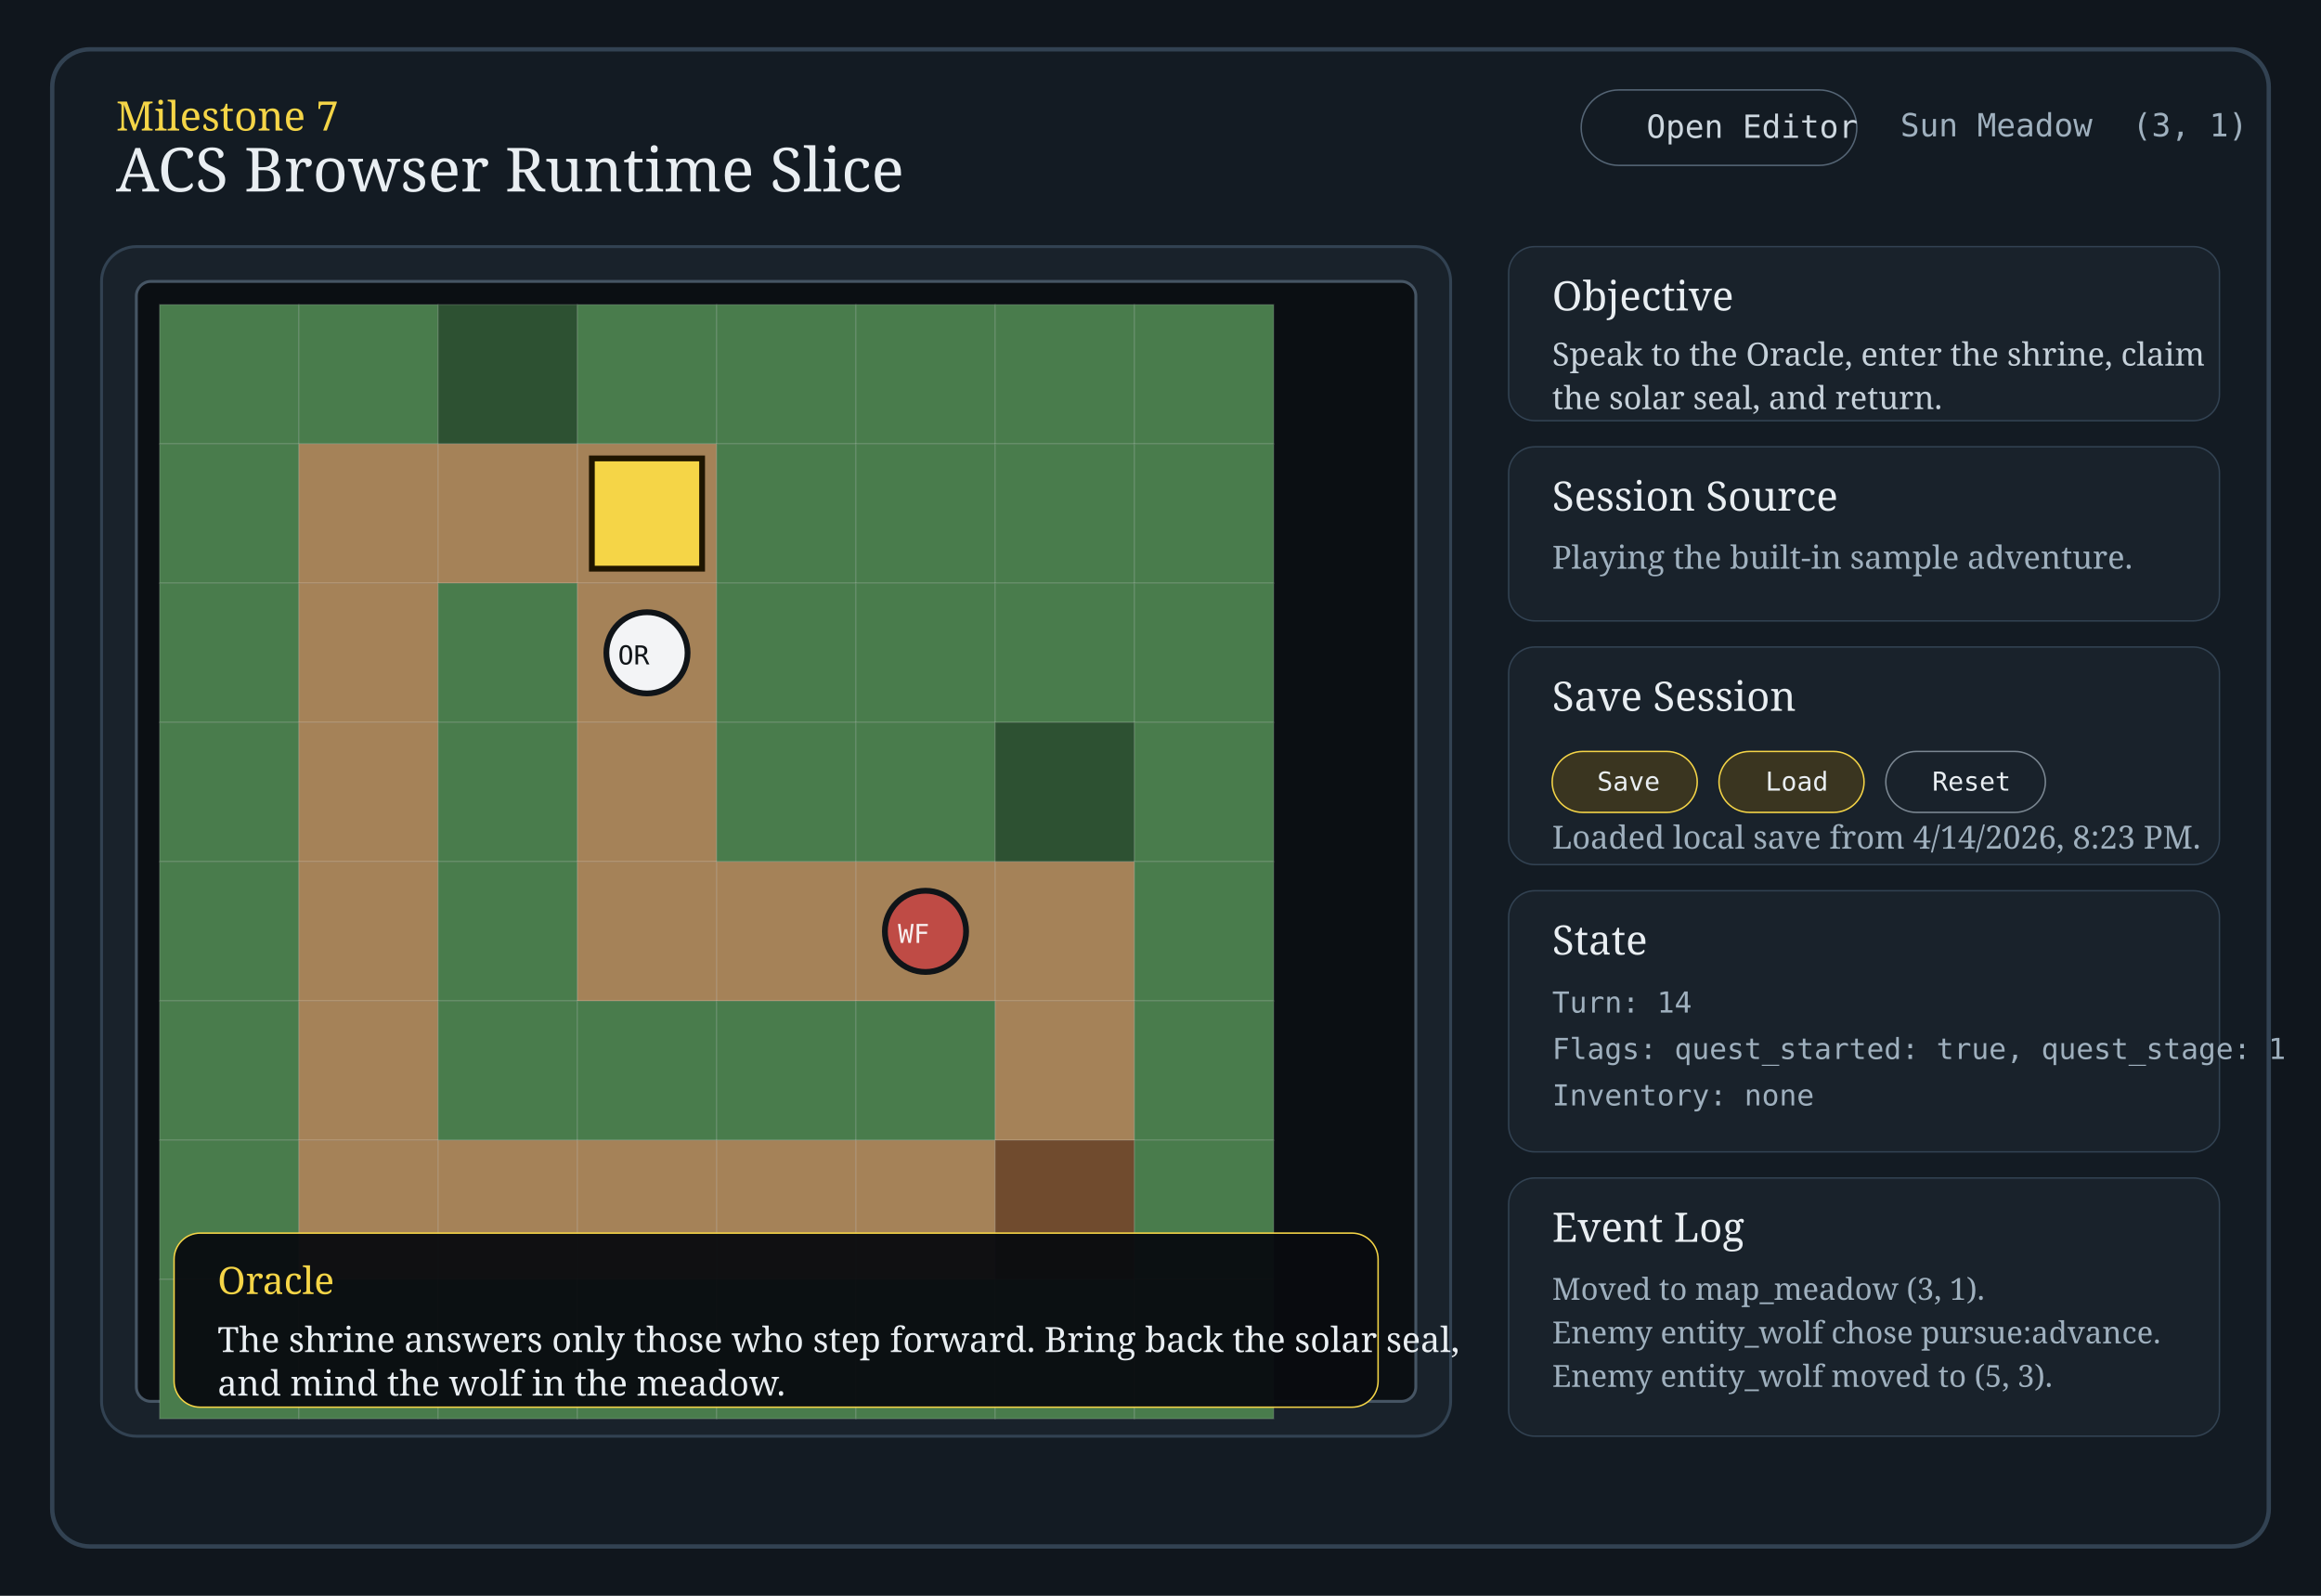
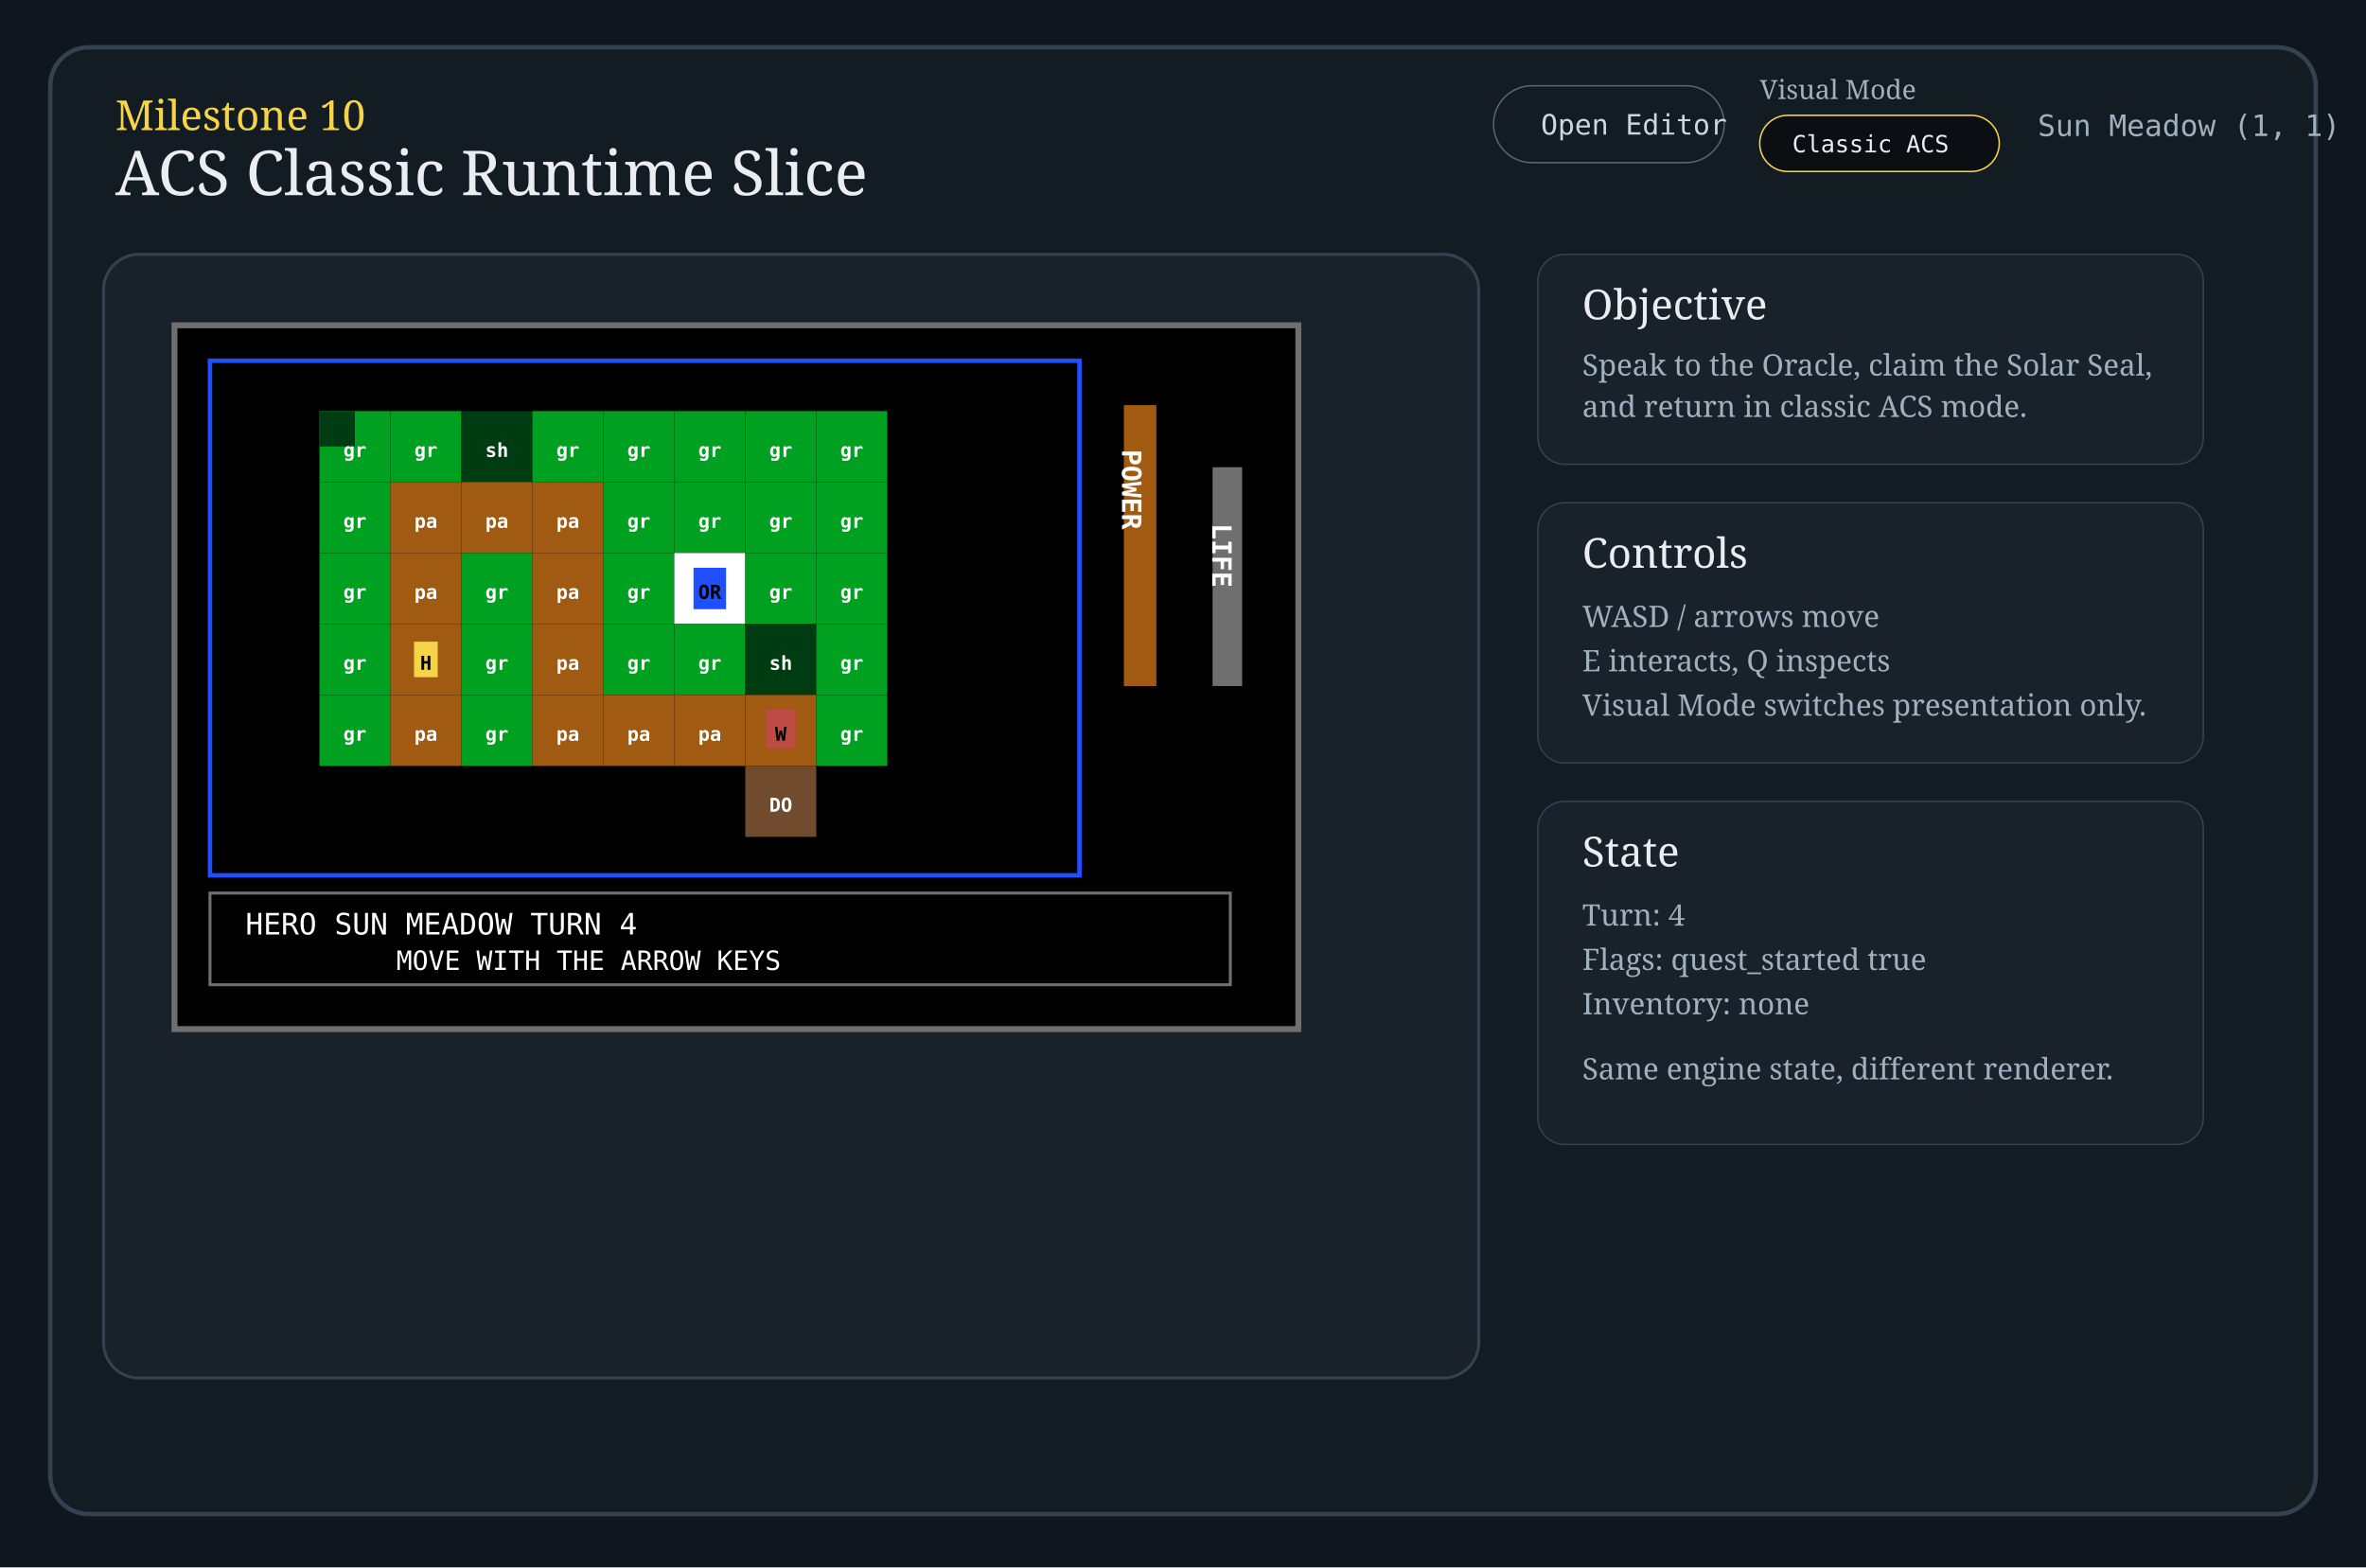
- <svg xmlns="http://www.w3.org/2000/svg" width="1600" height="1100" viewBox="0 0 1600 1100">
-   <rect width="1600" height="1100" fill="#10161d" />
-   <rect x="36" y="34" width="1528" height="1032" rx="26" fill="#131b23" stroke="#324252" stroke-width="3" />
-   <text x="80" y="90" fill="#f5d547" font-family="Georgia, serif" font-size="28">Milestone 7</text>
-   <text x="80" y="132" fill="#e9eef2" font-family="Georgia, serif" font-size="42">ACS Browser Runtime Slice</text>
-   <rect x="1090" y="62" width="190" height="52" rx="26" fill="none" stroke="#556575" />
-   <text x="1135" y="95" fill="#cdd7df" font-family="Cascadia Mono, Consolas, monospace" font-size="22">Open Editor</text>
-   <text x="1310" y="94" fill="#9fb0be" font-family="Cascadia Mono, Consolas, monospace" font-size="22">Sun Meadow</text>
-   <text x="1470" y="94" fill="#9fb0be" font-family="Cascadia Mono, Consolas, monospace" font-size="22">(3, 1)</text>
-   <rect x="70" y="170" width="930" height="820" rx="24" fill="#19222b" stroke="#324252" stroke-width="2" />
-   <rect x="94" y="194" width="882" height="772" rx="10" fill="#0b0f13" stroke="#465564" stroke-width="2" />
-   <g transform="translate(110,210)">
-     <g>
-       <rect x="0" y="0" width="96" height="96" fill="#497c4c" stroke="rgba(255,255,255,0.12)" />
-       <rect x="96" y="0" width="96" height="96" fill="#497c4c" stroke="rgba(255,255,255,0.12)" />
-       <rect x="192" y="0" width="96" height="96" fill="#2d5132" stroke="rgba(255,255,255,0.12)" />
-       <rect x="288" y="0" width="96" height="96" fill="#497c4c" stroke="rgba(255,255,255,0.12)" />
-       <rect x="384" y="0" width="96" height="96" fill="#497c4c" stroke="rgba(255,255,255,0.12)" />
-       <rect x="480" y="0" width="96" height="96" fill="#497c4c" stroke="rgba(255,255,255,0.12)" />
-       <rect x="576" y="0" width="96" height="96" fill="#497c4c" stroke="rgba(255,255,255,0.12)" />
-       <rect x="672" y="0" width="96" height="96" fill="#497c4c" stroke="rgba(255,255,255,0.12)" />
-       <rect x="0" y="96" width="96" height="96" fill="#497c4c" stroke="rgba(255,255,255,0.12)" />
-       <rect x="96" y="96" width="96" height="96" fill="#a58258" stroke="rgba(255,255,255,0.12)" />
-       <rect x="192" y="96" width="96" height="96" fill="#a58258" stroke="rgba(255,255,255,0.12)" />
-       <rect x="288" y="96" width="96" height="96" fill="#a58258" stroke="rgba(255,255,255,0.12)" />
-       <rect x="384" y="96" width="96" height="96" fill="#497c4c" stroke="rgba(255,255,255,0.12)" />
-       <rect x="480" y="96" width="96" height="96" fill="#497c4c" stroke="rgba(255,255,255,0.12)" />
-       <rect x="576" y="96" width="96" height="96" fill="#497c4c" stroke="rgba(255,255,255,0.12)" />
-       <rect x="672" y="96" width="96" height="96" fill="#497c4c" stroke="rgba(255,255,255,0.12)" />
-       <rect x="0" y="192" width="96" height="96" fill="#497c4c" stroke="rgba(255,255,255,0.12)" />
-       <rect x="96" y="192" width="96" height="96" fill="#a58258" stroke="rgba(255,255,255,0.12)" />
-       <rect x="192" y="192" width="96" height="96" fill="#497c4c" stroke="rgba(255,255,255,0.12)" />
-       <rect x="288" y="192" width="96" height="96" fill="#a58258" stroke="rgba(255,255,255,0.12)" />
-       <rect x="384" y="192" width="96" height="96" fill="#497c4c" stroke="rgba(255,255,255,0.12)" />
-       <rect x="480" y="192" width="96" height="96" fill="#497c4c" stroke="rgba(255,255,255,0.12)" />
-       <rect x="576" y="192" width="96" height="96" fill="#497c4c" stroke="rgba(255,255,255,0.12)" />
-       <rect x="672" y="192" width="96" height="96" fill="#497c4c" stroke="rgba(255,255,255,0.12)" />
-       <rect x="0" y="288" width="96" height="96" fill="#497c4c" stroke="rgba(255,255,255,0.12)" />
-       <rect x="96" y="288" width="96" height="96" fill="#a58258" stroke="rgba(255,255,255,0.12)" />
-       <rect x="192" y="288" width="96" height="96" fill="#497c4c" stroke="rgba(255,255,255,0.12)" />
-       <rect x="288" y="288" width="96" height="96" fill="#a58258" stroke="rgba(255,255,255,0.12)" />
-       <rect x="384" y="288" width="96" height="96" fill="#497c4c" stroke="rgba(255,255,255,0.12)" />
-       <rect x="480" y="288" width="96" height="96" fill="#497c4c" stroke="rgba(255,255,255,0.12)" />
-       <rect x="576" y="288" width="96" height="96" fill="#2d5132" stroke="rgba(255,255,255,0.12)" />
-       <rect x="672" y="288" width="96" height="96" fill="#497c4c" stroke="rgba(255,255,255,0.12)" />
-       <rect x="0" y="384" width="96" height="96" fill="#497c4c" stroke="rgba(255,255,255,0.12)" />
-       <rect x="96" y="384" width="96" height="96" fill="#a58258" stroke="rgba(255,255,255,0.12)" />
-       <rect x="192" y="384" width="96" height="96" fill="#497c4c" stroke="rgba(255,255,255,0.12)" />
-       <rect x="288" y="384" width="96" height="96" fill="#a58258" stroke="rgba(255,255,255,0.12)" />
-       <rect x="384" y="384" width="96" height="96" fill="#a58258" stroke="rgba(255,255,255,0.12)" />
-       <rect x="480" y="384" width="96" height="96" fill="#a58258" stroke="rgba(255,255,255,0.12)" />
-       <rect x="576" y="384" width="96" height="96" fill="#a58258" stroke="rgba(255,255,255,0.12)" />
-       <rect x="672" y="384" width="96" height="96" fill="#497c4c" stroke="rgba(255,255,255,0.12)" />
-       <rect x="0" y="480" width="96" height="96" fill="#497c4c" stroke="rgba(255,255,255,0.12)" />
-       <rect x="96" y="480" width="96" height="96" fill="#a58258" stroke="rgba(255,255,255,0.12)" />
-       <rect x="192" y="480" width="96" height="96" fill="#497c4c" stroke="rgba(255,255,255,0.12)" />
-       <rect x="288" y="480" width="96" height="96" fill="#497c4c" stroke="rgba(255,255,255,0.12)" />
-       <rect x="384" y="480" width="96" height="96" fill="#497c4c" stroke="rgba(255,255,255,0.12)" />
-       <rect x="480" y="480" width="96" height="96" fill="#497c4c" stroke="rgba(255,255,255,0.12)" />
-       <rect x="576" y="480" width="96" height="96" fill="#a58258" stroke="rgba(255,255,255,0.12)" />
-       <rect x="672" y="480" width="96" height="96" fill="#497c4c" stroke="rgba(255,255,255,0.12)" />
-       <rect x="0" y="576" width="96" height="96" fill="#497c4c" stroke="rgba(255,255,255,0.12)" />
-       <rect x="96" y="576" width="96" height="96" fill="#a58258" stroke="rgba(255,255,255,0.12)" />
-       <rect x="192" y="576" width="96" height="96" fill="#a58258" stroke="rgba(255,255,255,0.12)" />
-       <rect x="288" y="576" width="96" height="96" fill="#a58258" stroke="rgba(255,255,255,0.12)" />
-       <rect x="384" y="576" width="96" height="96" fill="#a58258" stroke="rgba(255,255,255,0.12)" />
-       <rect x="480" y="576" width="96" height="96" fill="#a58258" stroke="rgba(255,255,255,0.12)" />
-       <rect x="576" y="576" width="96" height="96" fill="#704b2e" stroke="rgba(255,255,255,0.12)" />
-       <rect x="672" y="576" width="96" height="96" fill="#497c4c" stroke="rgba(255,255,255,0.12)" />
-       <rect x="0" y="672" width="96" height="96" fill="#497c4c" stroke="rgba(255,255,255,0.12)" />
-       <rect x="96" y="672" width="96" height="96" fill="#497c4c" stroke="rgba(255,255,255,0.12)" />
-       <rect x="192" y="672" width="96" height="96" fill="#497c4c" stroke="rgba(255,255,255,0.12)" />
-       <rect x="288" y="672" width="96" height="96" fill="#497c4c" stroke="rgba(255,255,255,0.12)" />
-       <rect x="384" y="672" width="96" height="96" fill="#497c4c" stroke="rgba(255,255,255,0.12)" />
-       <rect x="480" y="672" width="96" height="96" fill="#497c4c" stroke="rgba(255,255,255,0.12)" />
-       <rect x="576" y="672" width="96" height="96" fill="#497c4c" stroke="rgba(255,255,255,0.12)" />
-       <rect x="672" y="672" width="96" height="96" fill="#497c4c" stroke="rgba(255,255,255,0.12)" />
-     </g>
-     <circle cx="336" cy="240" r="28" fill="#f3f4f6" stroke="#101418" stroke-width="4" />
-     <text x="316" y="248" fill="#101418" font-family="Cascadia Mono, Consolas, monospace" font-size="18">OR</text>
-     <circle cx="528" cy="432" r="28" fill="#bf4b45" stroke="#101418" stroke-width="4" />
-     <text x="509" y="440" fill="#f7efef" font-family="Cascadia Mono, Consolas, monospace" font-size="18">WF</text>
-     <rect x="298" y="106" width="76" height="76" fill="#f5d547" stroke="#1f1500" stroke-width="4" />
+ <svg xmlns="http://www.w3.org/2000/svg" width="1600" height="1060" viewBox="0 0 1600 1060">
+   <rect width="1600" height="1060" fill="#10161d" />
+   <rect x="34" y="32" width="1532" height="992" rx="26" fill="#131b23" stroke="#324252" stroke-width="3" />
+   <text x="78" y="88" fill="#f5d547" font-family="Georgia, serif" font-size="28">Milestone 10</text>
+   <text x="78" y="132" fill="#e9eef2" font-family="Georgia, serif" font-size="42">ACS Classic Runtime Slice</text>
+   <rect x="1010" y="58" width="156" height="52" rx="26" fill="none" stroke="#556575" />
+   <text x="1042" y="91" fill="#cdd7df" font-family="Cascadia Mono, Consolas, monospace" font-size="19">Open Editor</text>
+   <text x="1190" y="67" fill="#9fb0be" font-family="Georgia, serif" font-size="18">Visual Mode</text>
+   <rect x="1190" y="78" width="162" height="38" rx="19" fill="#0b0f13" stroke="#f5d547" />
+   <text x="1212" y="103" fill="#e9eef2" font-family="Cascadia Mono, Consolas, monospace" font-size="16">Classic ACS</text>
+   <text x="1378" y="92" fill="#9fb0be" font-family="Cascadia Mono, Consolas, monospace" font-size="20">Sun Meadow  (1, 1)</text>
+   <rect x="70" y="172" width="930" height="760" rx="24" fill="#19222b" stroke="#324252" stroke-width="2" />
+   <rect x="118" y="220" width="760" height="476" fill="#000" stroke="#6f6f6f" stroke-width="4" />
+   <rect x="142" y="244" width="588" height="348" fill="#000" stroke="#1f4fff" stroke-width="3" />
+   <g transform="translate(216,278)" font-family="Cascadia Mono, Consolas, monospace" font-size="13" font-weight="700" text-anchor="middle">
+     <rect x="0" y="0" width="48" height="48" fill="#00a020" />
+     <rect x="0" y="0" width="24" height="24" fill="#003c12" />
+     <text x="24" y="31" fill="#fff">gr</text>
+     <rect x="48" y="0" width="48" height="48" fill="#00a020" />
+     <text x="72" y="31" fill="#fff">gr</text>
+     <rect x="96" y="0" width="48" height="48" fill="#003c12" />
+     <text x="120" y="31" fill="#fff">sh</text>
+     <rect x="144" y="0" width="48" height="48" fill="#00a020" />
+     <text x="168" y="31" fill="#fff">gr</text>
+     <rect x="192" y="0" width="48" height="48" fill="#00a020" />
+     <text x="216" y="31" fill="#fff">gr</text>
+     <rect x="240" y="0" width="48" height="48" fill="#00a020" />
+     <text x="264" y="31" fill="#fff">gr</text>
+     <rect x="288" y="0" width="48" height="48" fill="#00a020" />
+     <text x="312" y="31" fill="#fff">gr</text>
+     <rect x="336" y="0" width="48" height="48" fill="#00a020" />
+     <text x="360" y="31" fill="#fff">gr</text>
+     <rect x="0" y="48" width="48" height="48" fill="#00a020" />
+     <text x="24" y="79" fill="#fff">gr</text>
+     <rect x="48" y="48" width="48" height="48" fill="#a15a12" />
+     <text x="72" y="79" fill="#fff">pa</text>
+     <rect x="96" y="48" width="48" height="48" fill="#a15a12" />
+     <text x="120" y="79" fill="#fff">pa</text>
+     <rect x="144" y="48" width="48" height="48" fill="#a15a12" />
+     <text x="168" y="79" fill="#fff">pa</text>
+     <rect x="192" y="48" width="48" height="48" fill="#00a020" />
+     <text x="216" y="79" fill="#fff">gr</text>
+     <rect x="240" y="48" width="48" height="48" fill="#00a020" />
+     <text x="264" y="79" fill="#fff">gr</text>
+     <rect x="288" y="48" width="48" height="48" fill="#00a020" />
+     <text x="312" y="79" fill="#fff">gr</text>
+     <rect x="336" y="48" width="48" height="48" fill="#00a020" />
+     <text x="360" y="79" fill="#fff">gr</text>
+     <rect x="0" y="96" width="48" height="48" fill="#00a020" />
+     <text x="24" y="127" fill="#fff">gr</text>
+     <rect x="48" y="96" width="48" height="48" fill="#a15a12" />
+     <text x="72" y="127" fill="#fff">pa</text>
+     <rect x="96" y="96" width="48" height="48" fill="#00a020" />
+     <text x="120" y="127" fill="#fff">gr</text>
+     <rect x="144" y="96" width="48" height="48" fill="#a15a12" />
+     <text x="168" y="127" fill="#fff">pa</text>
+     <rect x="192" y="96" width="48" height="48" fill="#00a020" />
+     <text x="216" y="127" fill="#fff">gr</text>
+     <rect x="240" y="96" width="48" height="48" fill="#fff" />
+     <rect x="253" y="106" width="22" height="28" fill="#1f4fff" />
+     <text x="264" y="127" fill="#000">OR</text>
+     <rect x="288" y="96" width="48" height="48" fill="#00a020" />
+     <text x="312" y="127" fill="#fff">gr</text>
+     <rect x="336" y="96" width="48" height="48" fill="#00a020" />
+     <text x="360" y="127" fill="#fff">gr</text>
+     <rect x="0" y="144" width="48" height="48" fill="#00a020" />
+     <text x="24" y="175" fill="#fff">gr</text>
+     <rect x="48" y="144" width="48" height="48" fill="#a15a12" />
+     <rect x="64" y="156" width="16" height="24" fill="#f5d547" />
+     <text x="72" y="175" fill="#000">H</text>
+     <rect x="96" y="144" width="48" height="48" fill="#00a020" />
+     <text x="120" y="175" fill="#fff">gr</text>
+     <rect x="144" y="144" width="48" height="48" fill="#a15a12" />
+     <text x="168" y="175" fill="#fff">pa</text>
+     <rect x="192" y="144" width="48" height="48" fill="#00a020" />
+     <text x="216" y="175" fill="#fff">gr</text>
+     <rect x="240" y="144" width="48" height="48" fill="#00a020" />
+     <text x="264" y="175" fill="#fff">gr</text>
+     <rect x="288" y="144" width="48" height="48" fill="#003c12" />
+     <text x="312" y="175" fill="#fff">sh</text>
+     <rect x="336" y="144" width="48" height="48" fill="#00a020" />
+     <text x="360" y="175" fill="#fff">gr</text>
+     <rect x="0" y="192" width="48" height="48" fill="#00a020" />
+     <text x="24" y="223" fill="#fff">gr</text>
+     <rect x="48" y="192" width="48" height="48" fill="#a15a12" />
+     <text x="72" y="223" fill="#fff">pa</text>
+     <rect x="96" y="192" width="48" height="48" fill="#00a020" />
+     <text x="120" y="223" fill="#fff">gr</text>
+     <rect x="144" y="192" width="48" height="48" fill="#a15a12" />
+     <text x="168" y="223" fill="#fff">pa</text>
+     <rect x="192" y="192" width="48" height="48" fill="#a15a12" />
+     <text x="216" y="223" fill="#fff">pa</text>
+     <rect x="240" y="192" width="48" height="48" fill="#a15a12" />
+     <text x="264" y="223" fill="#fff">pa</text>
+     <rect x="288" y="192" width="48" height="48" fill="#a15a12" />
+     <rect x="302" y="202" width="20" height="26" fill="#bf4b45" />
+     <text x="312" y="223" fill="#000">W</text>
+     <rect x="336" y="192" width="48" height="48" fill="#00a020" />
+     <text x="360" y="223" fill="#fff">gr</text>
+     <rect x="288" y="240" width="48" height="48" fill="#704b2e" />
+     <text x="312" y="271" fill="#fff">DO</text>
  </g>
+   <g font-family="Cascadia Mono, Consolas, monospace" fill="#fff" font-size="18" font-weight="700">
+     <rect x="760" y="274" width="22" height="190" fill="#a15a12" />
+     <text x="765" y="304" writing-mode="tb">POWER</text>
+     <rect x="820" y="316" width="20" height="148" fill="#6f6f6f" />
+     <text x="826" y="354" writing-mode="tb">LIFE</text>
+   </g>
+   <rect x="142" y="604" width="690" height="62" fill="#000" stroke="#6f6f6f" stroke-width="2" />
+   <text x="166" y="632" fill="#fff" font-family="Cascadia Mono, Consolas, monospace" font-size="20">HERO        SUN MEADOW        TURN 4</text>
+   <text x="268" y="656" fill="#fff" font-family="Cascadia Mono, Consolas, monospace" font-size="18">MOVE WITH THE ARROW KEYS</text>
  <g>
-     <rect x="1040" y="170" width="490" height="120" rx="18" fill="#19222b" stroke="#324252" />
-     <text x="1070" y="214" fill="#e9eef2" font-family="Georgia, serif" font-size="28">Objective</text>
-     <text x="1070" y="252" fill="#c6d1da" font-family="Georgia, serif" font-size="22">Speak to the Oracle, enter the shrine, claim</text>
-     <text x="1070" y="282" fill="#c6d1da" font-family="Georgia, serif" font-size="22">the solar seal, and return.</text>
-     <rect x="1040" y="308" width="490" height="120" rx="18" fill="#19222b" stroke="#324252" />
-     <text x="1070" y="352" fill="#e9eef2" font-family="Georgia, serif" font-size="28">Session Source</text>
-     <text x="1070" y="392" fill="#9fb0be" font-family="Georgia, serif" font-size="22">Playing the built-in sample adventure.</text>
-     <rect x="1040" y="446" width="490" height="150" rx="18" fill="#19222b" stroke="#324252" />
-     <text x="1070" y="490" fill="#e9eef2" font-family="Georgia, serif" font-size="28">Save Session</text>
-     <rect x="1070" y="518" width="100" height="42" rx="21" fill="#3a3520" stroke="#f5d547" />
-     <rect x="1185" y="518" width="100" height="42" rx="21" fill="#3a3520" stroke="#f5d547" />
-     <rect x="1300" y="518" width="110" height="42" rx="21" fill="none" stroke="#7b8792" />
-     <text x="1101" y="545" fill="#e9eef2" font-family="Cascadia Mono, Consolas, monospace" font-size="18">Save</text>
-     <text x="1217" y="545" fill="#e9eef2" font-family="Cascadia Mono, Consolas, monospace" font-size="18">Load</text>
-     <text x="1332" y="545" fill="#e9eef2" font-family="Cascadia Mono, Consolas, monospace" font-size="18">Reset</text>
-     <text x="1070" y="585" fill="#9fb0be" font-family="Georgia, serif" font-size="22">Loaded local save from 4/14/2026, 8:23 PM.</text>
-     <rect x="1040" y="614" width="490" height="180" rx="18" fill="#19222b" stroke="#324252" />
-     <text x="1070" y="658" fill="#e9eef2" font-family="Georgia, serif" font-size="28">State</text>
-     <text x="1070" y="698" fill="#9fb0be" font-family="Cascadia Mono, Consolas, monospace" font-size="20">Turn: 14</text>
-     <text x="1070" y="730" fill="#9fb0be" font-family="Cascadia Mono, Consolas, monospace" font-size="20">Flags: quest_started: true, quest_stage: 1</text>
-     <text x="1070" y="762" fill="#9fb0be" font-family="Cascadia Mono, Consolas, monospace" font-size="20">Inventory: none</text>
-     <rect x="1040" y="812" width="490" height="178" rx="18" fill="#19222b" stroke="#324252" />
-     <text x="1070" y="856" fill="#e9eef2" font-family="Georgia, serif" font-size="28">Event Log</text>
-     <text x="1070" y="896" fill="#9fb0be" font-family="Georgia, serif" font-size="21">Moved to map_meadow (3, 1).</text>
-     <text x="1070" y="926" fill="#9fb0be" font-family="Georgia, serif" font-size="21">Enemy entity_wolf chose pursue:advance.</text>
-     <text x="1070" y="956" fill="#9fb0be" font-family="Georgia, serif" font-size="21">Enemy entity_wolf moved to (5, 3).</text>
-   </g>
-   <g>
-     <rect x="120" y="850" width="830" height="120" rx="18" fill="rgba(9,11,15,0.95)" stroke="#f5d547" />
-     <text x="150" y="892" fill="#f5d547" font-family="Georgia, serif" font-size="26">Oracle</text>
-     <text x="150" y="932" fill="#e9eef2" font-family="Georgia, serif" font-size="24">The shrine answers only those who step forward. Bring back the solar seal,</text>
-     <text x="150" y="962" fill="#e9eef2" font-family="Georgia, serif" font-size="24">and mind the wolf in the meadow.</text>
+     <rect x="1040" y="172" width="450" height="142" rx="18" fill="#19222b" stroke="#324252" />
+     <text x="1070" y="216" fill="#e9eef2" font-family="Georgia, serif" font-size="28">Objective</text>
+     <text x="1070" y="254" fill="#9fb0be" font-family="Georgia, serif" font-size="20">Speak to the Oracle, claim the Solar Seal,</text>
+     <text x="1070" y="282" fill="#9fb0be" font-family="Georgia, serif" font-size="20">and return in classic ACS mode.</text>
+     <rect x="1040" y="340" width="450" height="176" rx="18" fill="#19222b" stroke="#324252" />
+     <text x="1070" y="384" fill="#e9eef2" font-family="Georgia, serif" font-size="28">Controls</text>
+     <text x="1070" y="424" fill="#9fb0be" font-family="Georgia, serif" font-size="20">WASD / arrows move</text>
+     <text x="1070" y="454" fill="#9fb0be" font-family="Georgia, serif" font-size="20">E interacts, Q inspects</text>
+     <text x="1070" y="484" fill="#9fb0be" font-family="Georgia, serif" font-size="20">Visual Mode switches presentation only.</text>
+     <rect x="1040" y="542" width="450" height="232" rx="18" fill="#19222b" stroke="#324252" />
+     <text x="1070" y="586" fill="#e9eef2" font-family="Georgia, serif" font-size="28">State</text>
+     <text x="1070" y="626" fill="#9fb0be" font-family="Georgia, serif" font-size="20">Turn: 4</text>
+     <text x="1070" y="656" fill="#9fb0be" font-family="Georgia, serif" font-size="20">Flags: quest_started true</text>
+     <text x="1070" y="686" fill="#9fb0be" font-family="Georgia, serif" font-size="20">Inventory: none</text>
+     <text x="1070" y="730" fill="#9fb0be" font-family="Georgia, serif" font-size="20">Same engine state, different renderer.</text>
  </g>
</svg>
